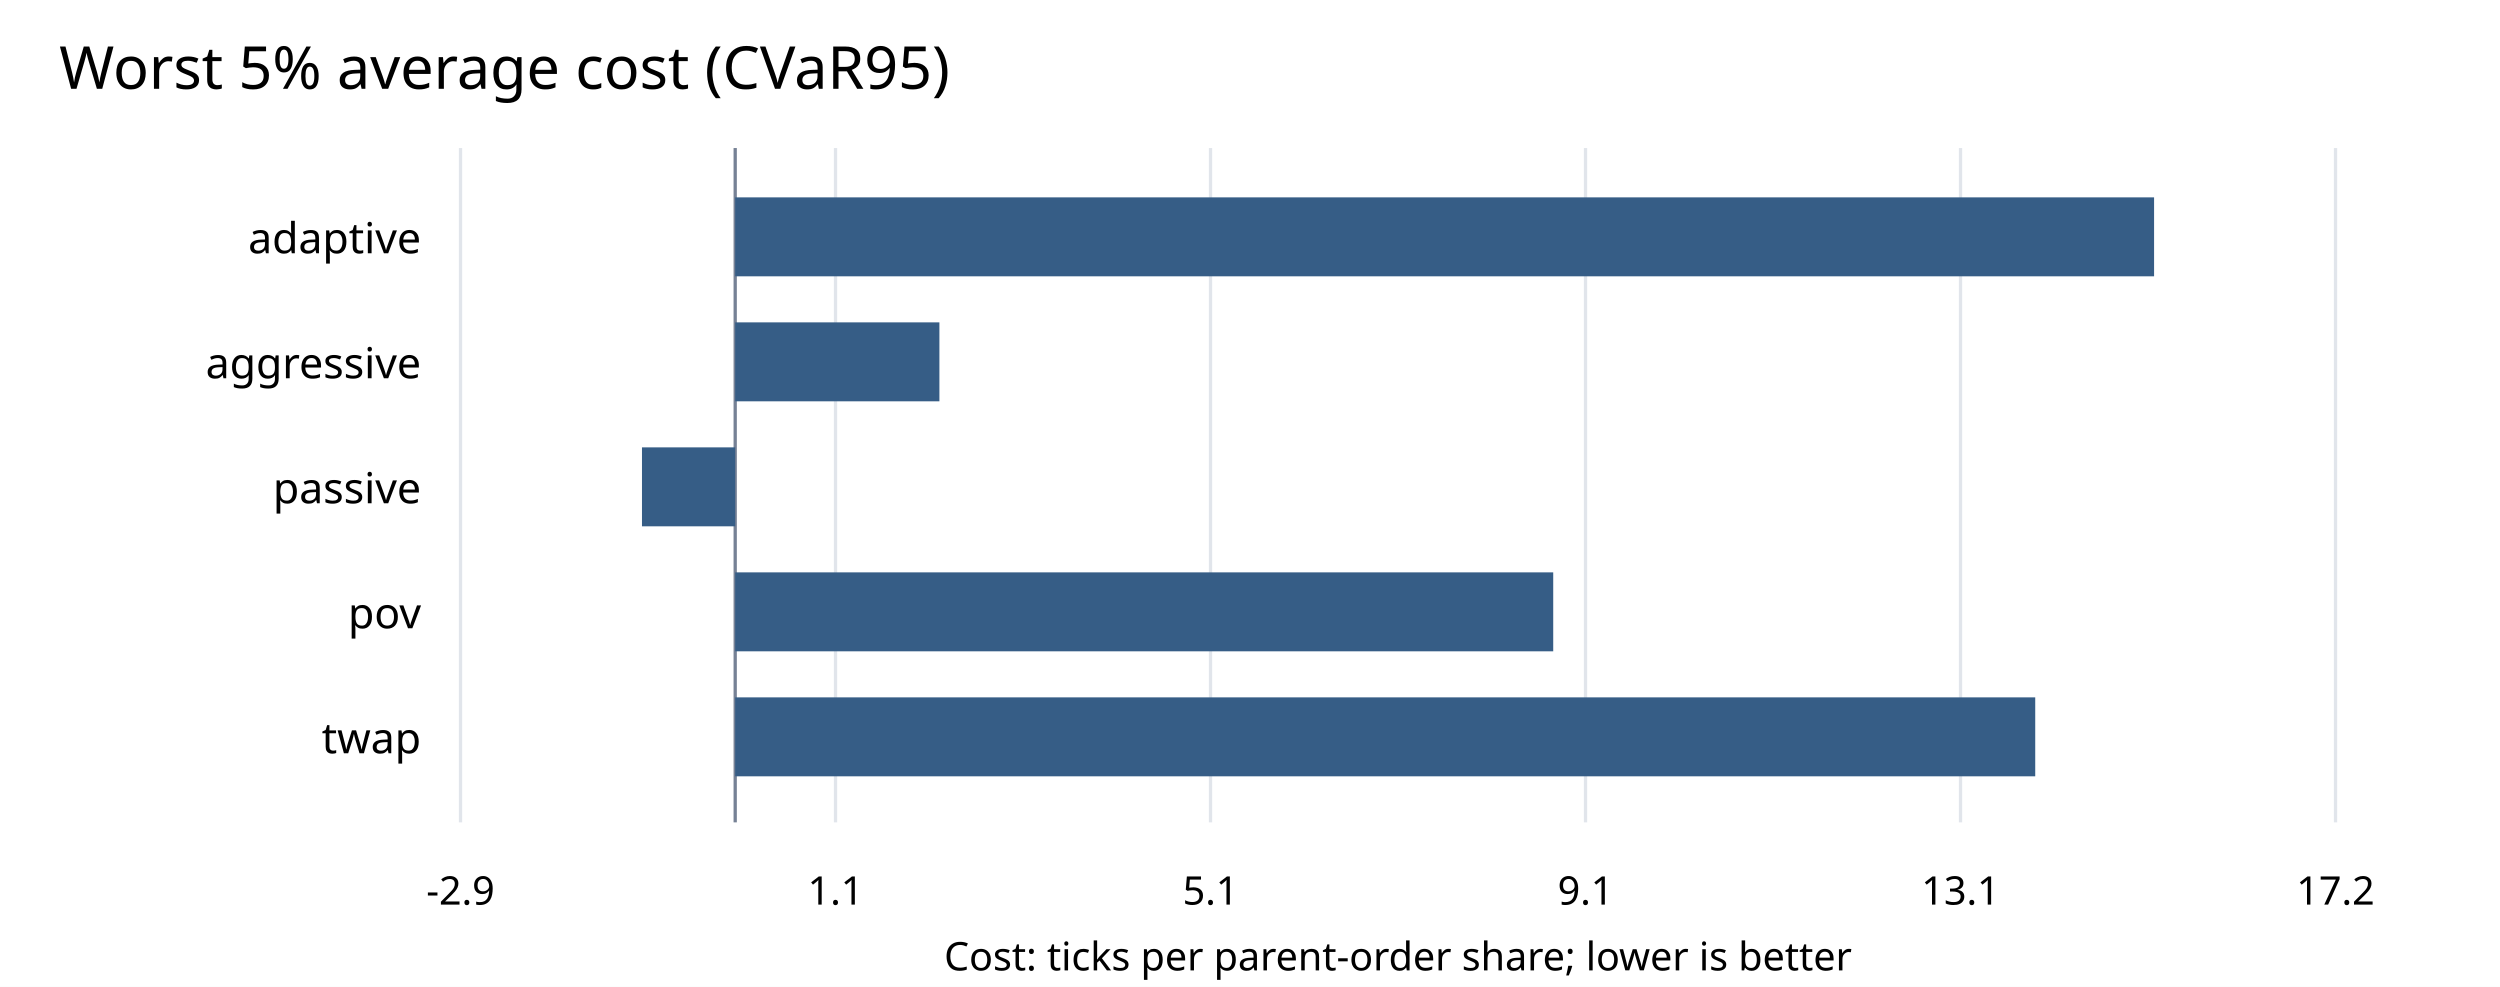
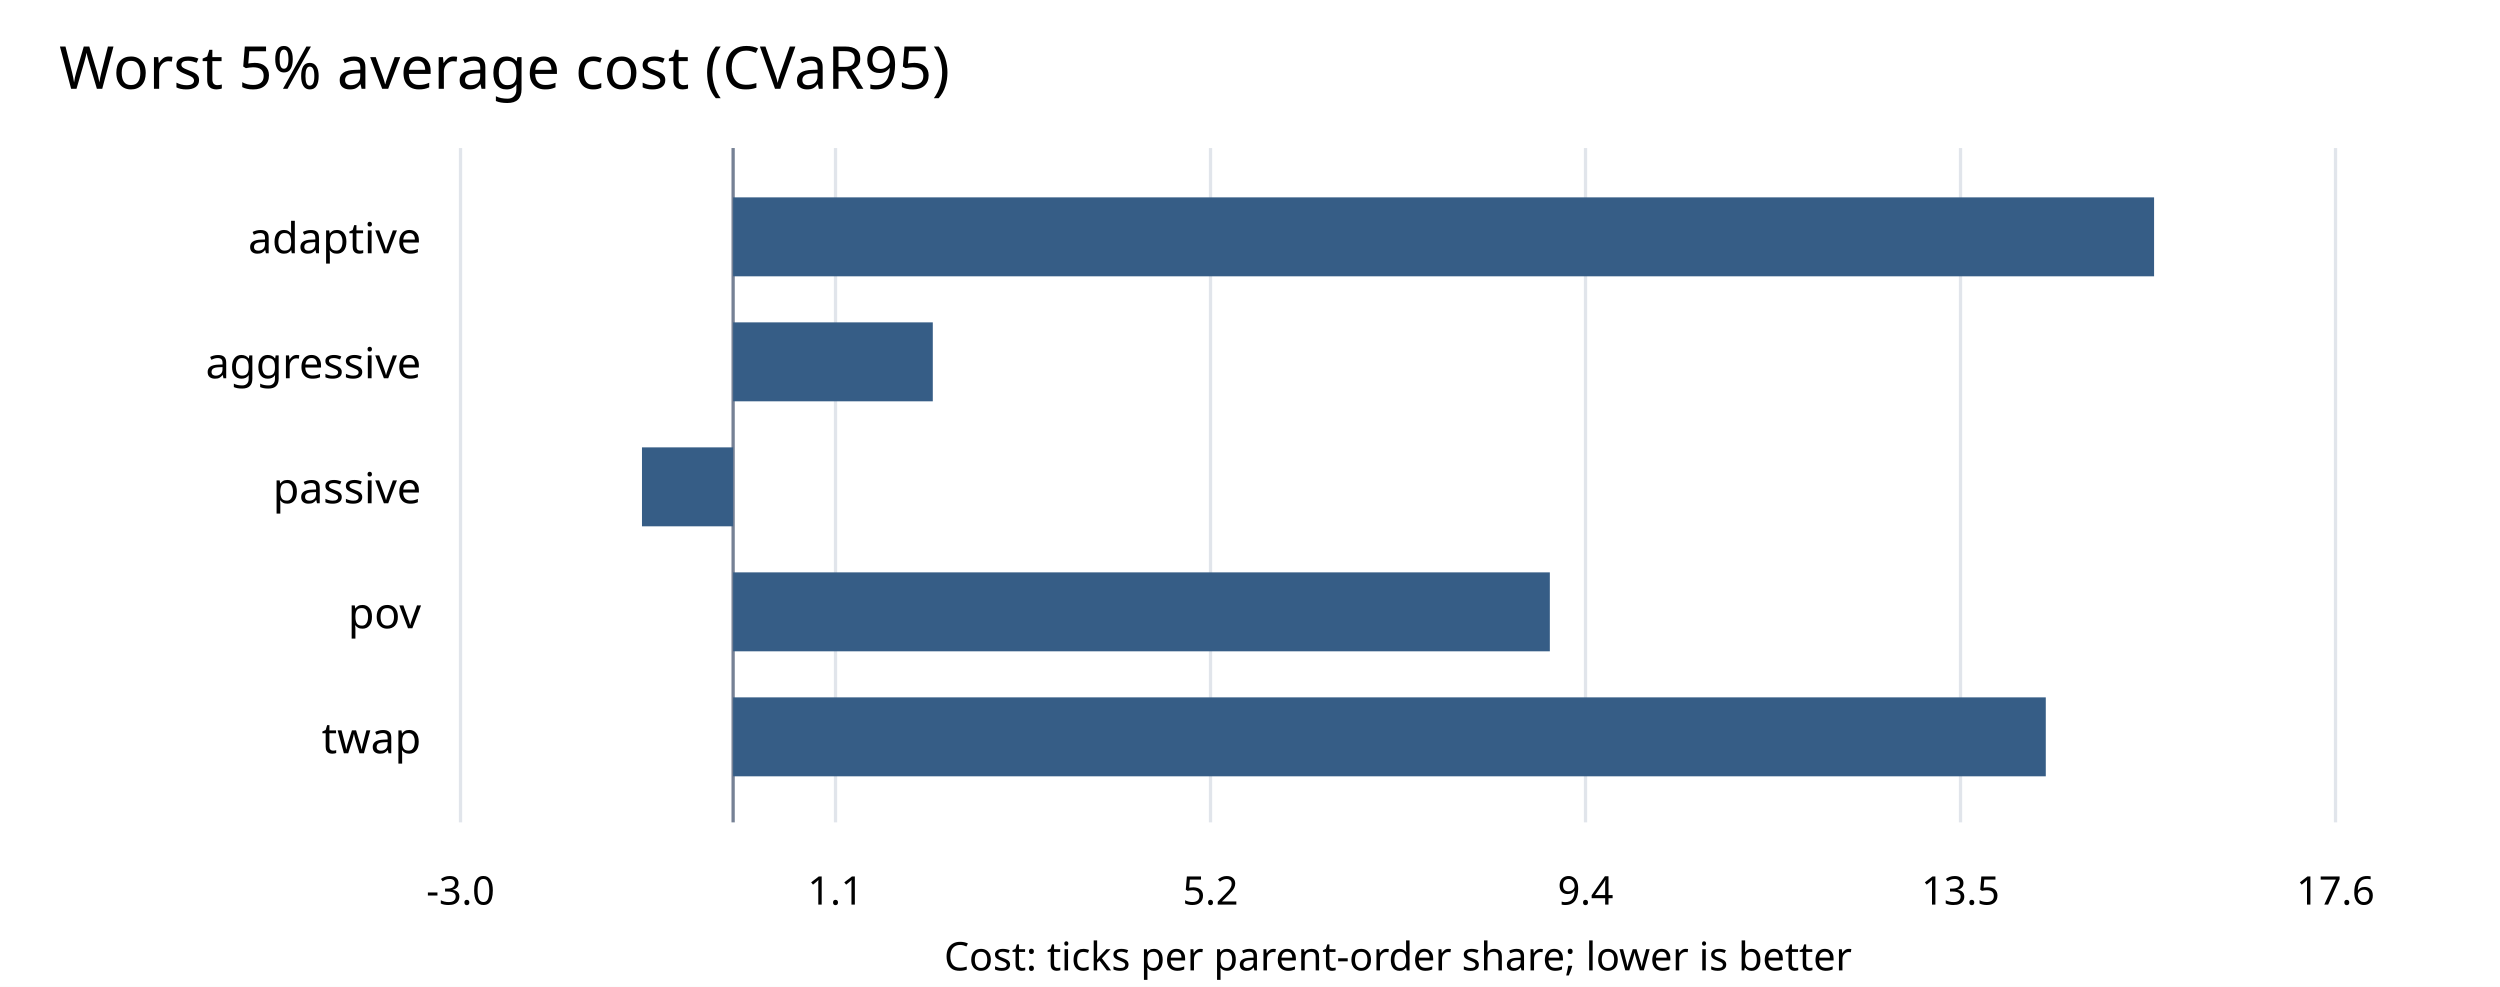
<svg xmlns="http://www.w3.org/2000/svg" viewBox="0 0 760 300" role="img" aria-label="Worst 5% average cost (CVaR95)">
  <rect width="760" height="300" fill="white" />
  <text x="18" y="27" font-size="18" font-family="sans-serif">Worst 5% average cost (CVaR95)</text>
  <path d="M140.00,45V250" stroke="#e1e5eb" />
-   <text x="140.00" y="275" text-anchor="middle" font-size="12" font-family="sans-serif">-2.9</text>
+   <text x="140.00" y="275" text-anchor="middle" font-size="12" font-family="sans-serif">-3.0</text>
  <path d="M254.00,45V250" stroke="#e1e5eb" />
  <text x="254.00" y="275" text-anchor="middle" font-size="12" font-family="sans-serif">1.1</text>
  <path d="M368.00,45V250" stroke="#e1e5eb" />
-   <text x="368.00" y="275" text-anchor="middle" font-size="12" font-family="sans-serif">5.1</text>
+   <text x="368.00" y="275" text-anchor="middle" font-size="12" font-family="sans-serif">5.2</text>
  <path d="M482.00,45V250" stroke="#e1e5eb" />
-   <text x="482.00" y="275" text-anchor="middle" font-size="12" font-family="sans-serif">9.1</text>
+   <text x="482.00" y="275" text-anchor="middle" font-size="12" font-family="sans-serif">9.4</text>
  <path d="M596.00,45V250" stroke="#e1e5eb" />
-   <text x="596.00" y="275" text-anchor="middle" font-size="12" font-family="sans-serif">13.1</text>
+   <text x="596.00" y="275" text-anchor="middle" font-size="12" font-family="sans-serif">13.5</text>
  <path d="M710.00,45V250" stroke="#e1e5eb" />
-   <text x="710.00" y="275" text-anchor="middle" font-size="12" font-family="sans-serif">17.2</text>
-   <path d="M223.50,45V250" stroke="#768195" />
+   <text x="710.00" y="275" text-anchor="middle" font-size="12" font-family="sans-serif">17.6</text>
+   <path d="M222.87,45V250" stroke="#768195" />
  <text x="128" y="77" text-anchor="end" font-size="13" font-family="sans-serif">adaptive</text>
-   <rect x="223.50" y="60" width="431.34" height="24" fill="#365d86" />
+   <rect x="222.87" y="60" width="431.97" height="24" fill="#365d86" />
  <text x="128" y="115" text-anchor="end" font-size="13" font-family="sans-serif">aggressive</text>
-   <rect x="223.50" y="98" width="62.08" height="24" fill="#365d86" />
+   <rect x="222.87" y="98" width="60.70" height="24" fill="#365d86" />
  <text x="128" y="153" text-anchor="end" font-size="13" font-family="sans-serif">passive</text>
-   <rect x="195.16" y="136" width="28.33" height="24" fill="#365d86" />
+   <rect x="195.16" y="136" width="27.70" height="24" fill="#365d86" />
  <text x="128" y="191" text-anchor="end" font-size="13" font-family="sans-serif">pov</text>
-   <rect x="223.50" y="174" width="248.68" height="24" fill="#365d86" />
+   <rect x="222.87" y="174" width="248.28" height="24" fill="#365d86" />
  <text x="128" y="229" text-anchor="end" font-size="13" font-family="sans-serif">twap</text>
-   <rect x="223.50" y="212" width="395.21" height="24" fill="#365d86" />
+   <rect x="222.87" y="212" width="399.05" height="24" fill="#365d86" />
  <text x="425" y="295" text-anchor="middle" font-size="12" font-family="sans-serif">Cost: ticks per parent-order share; lower is better</text>
</svg>
